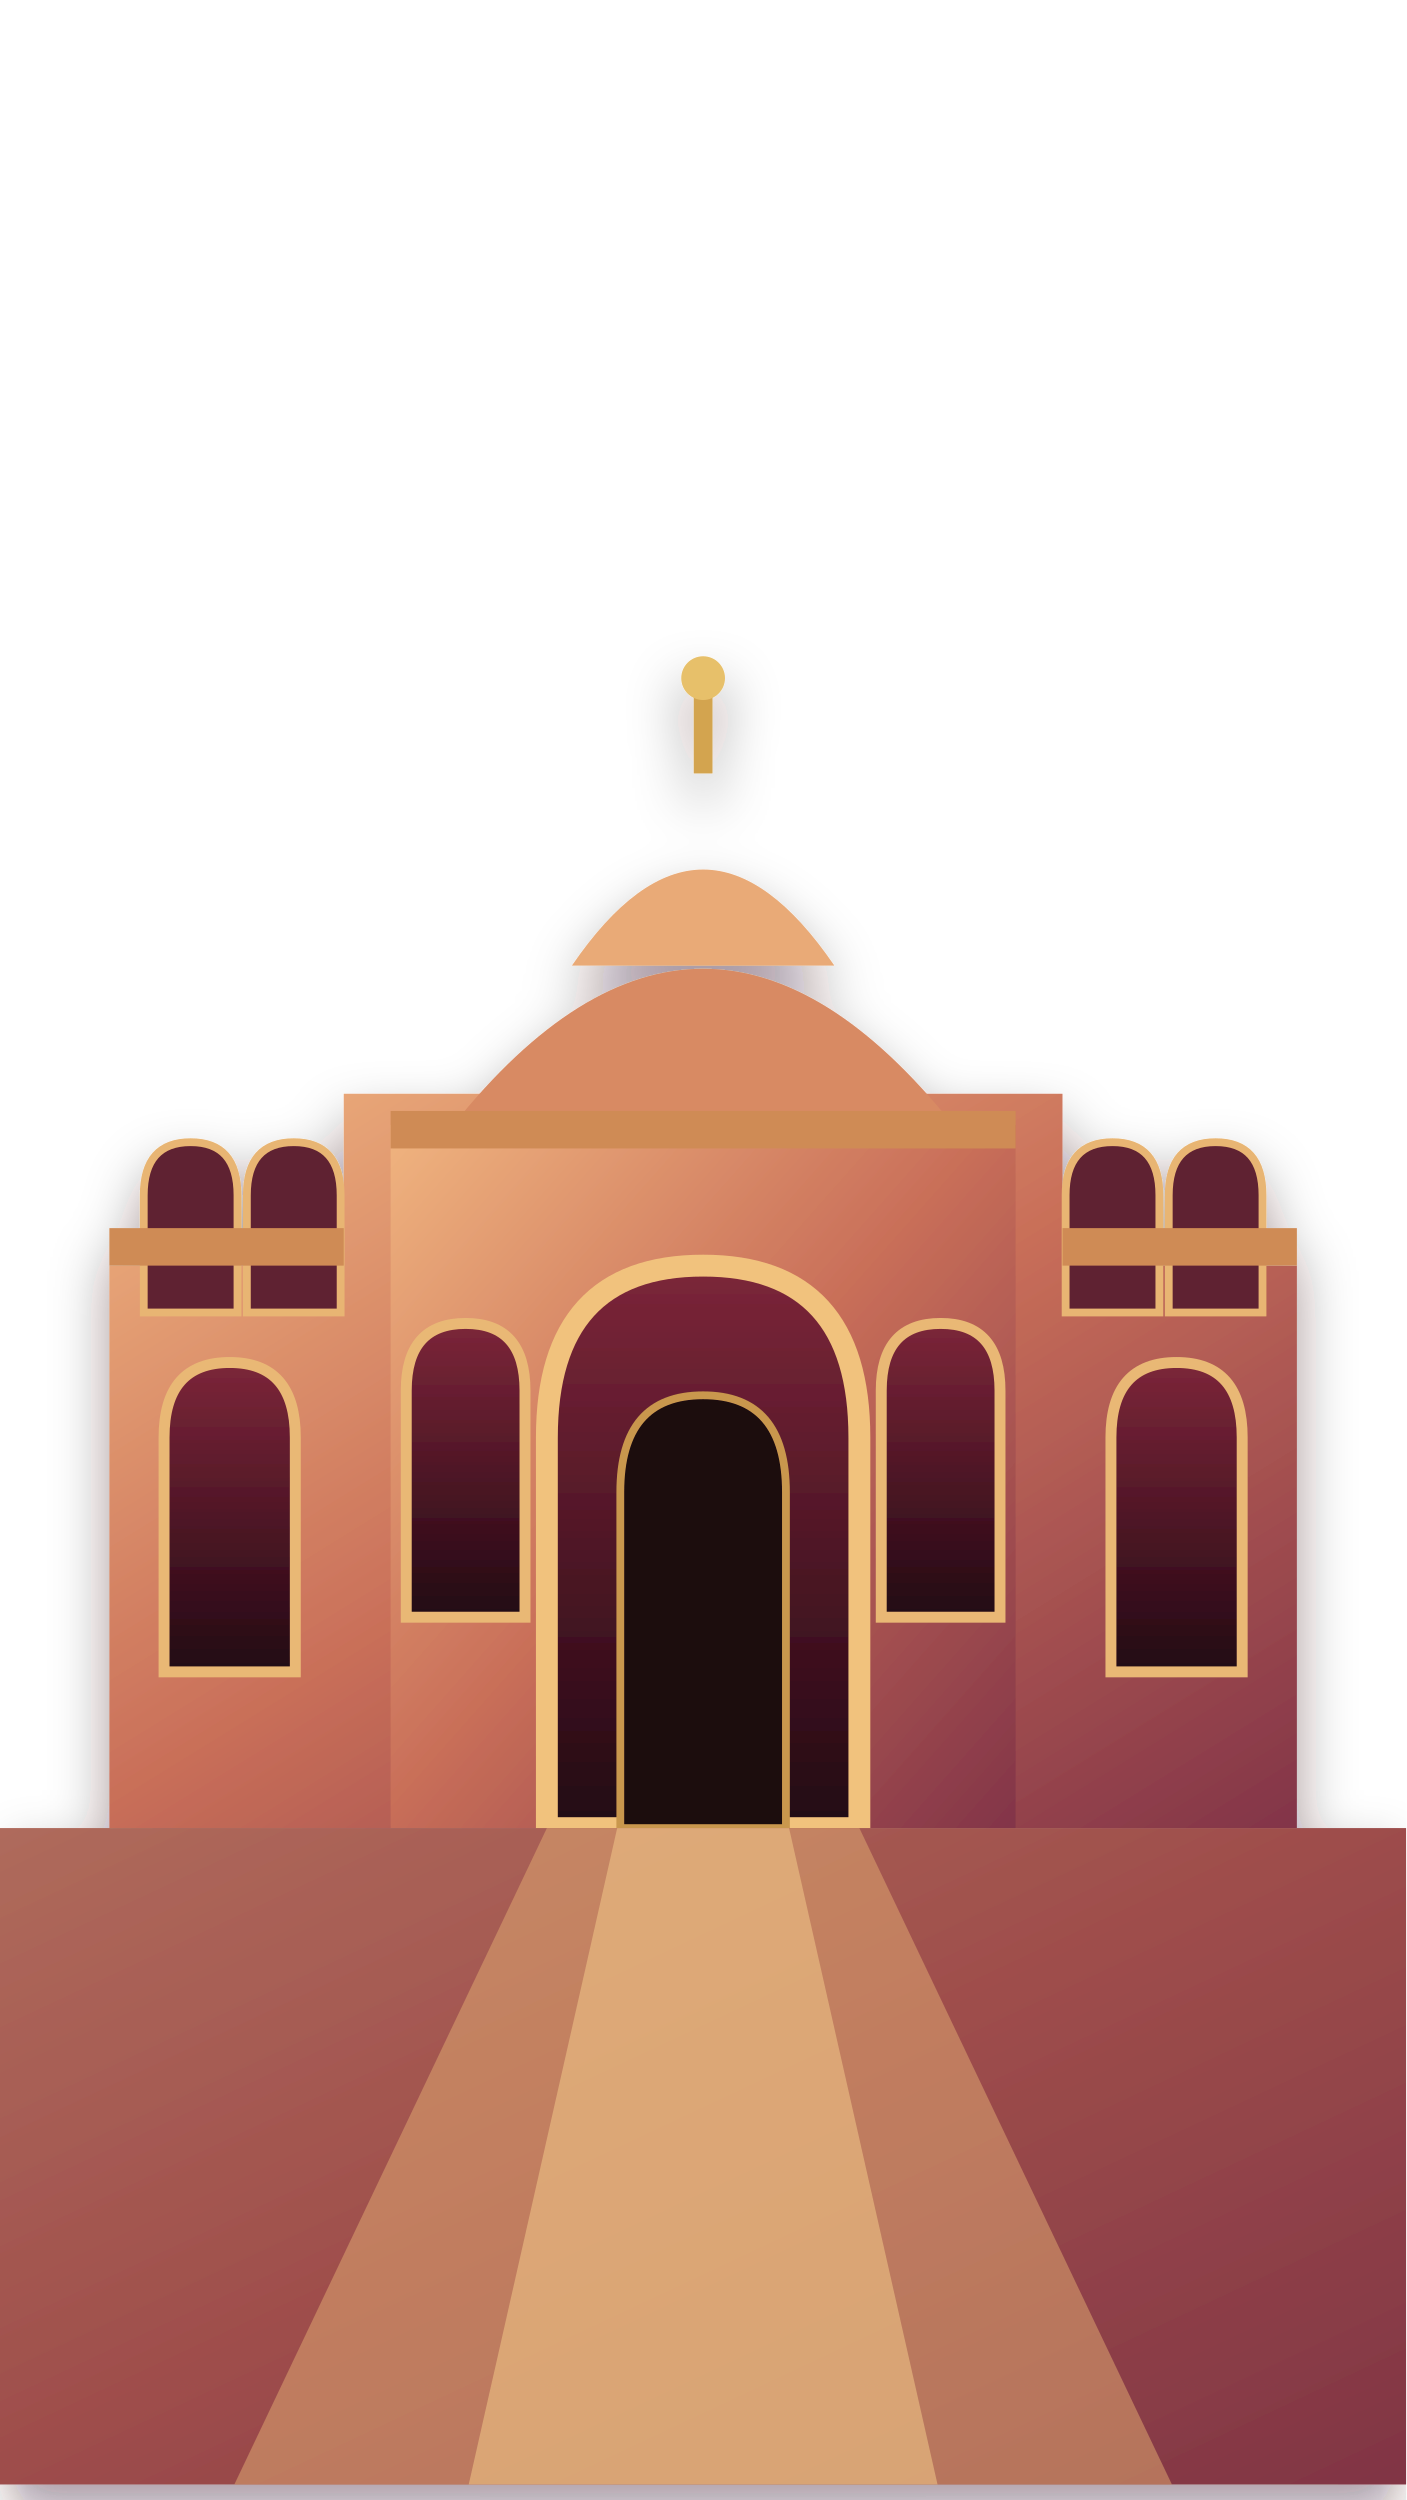
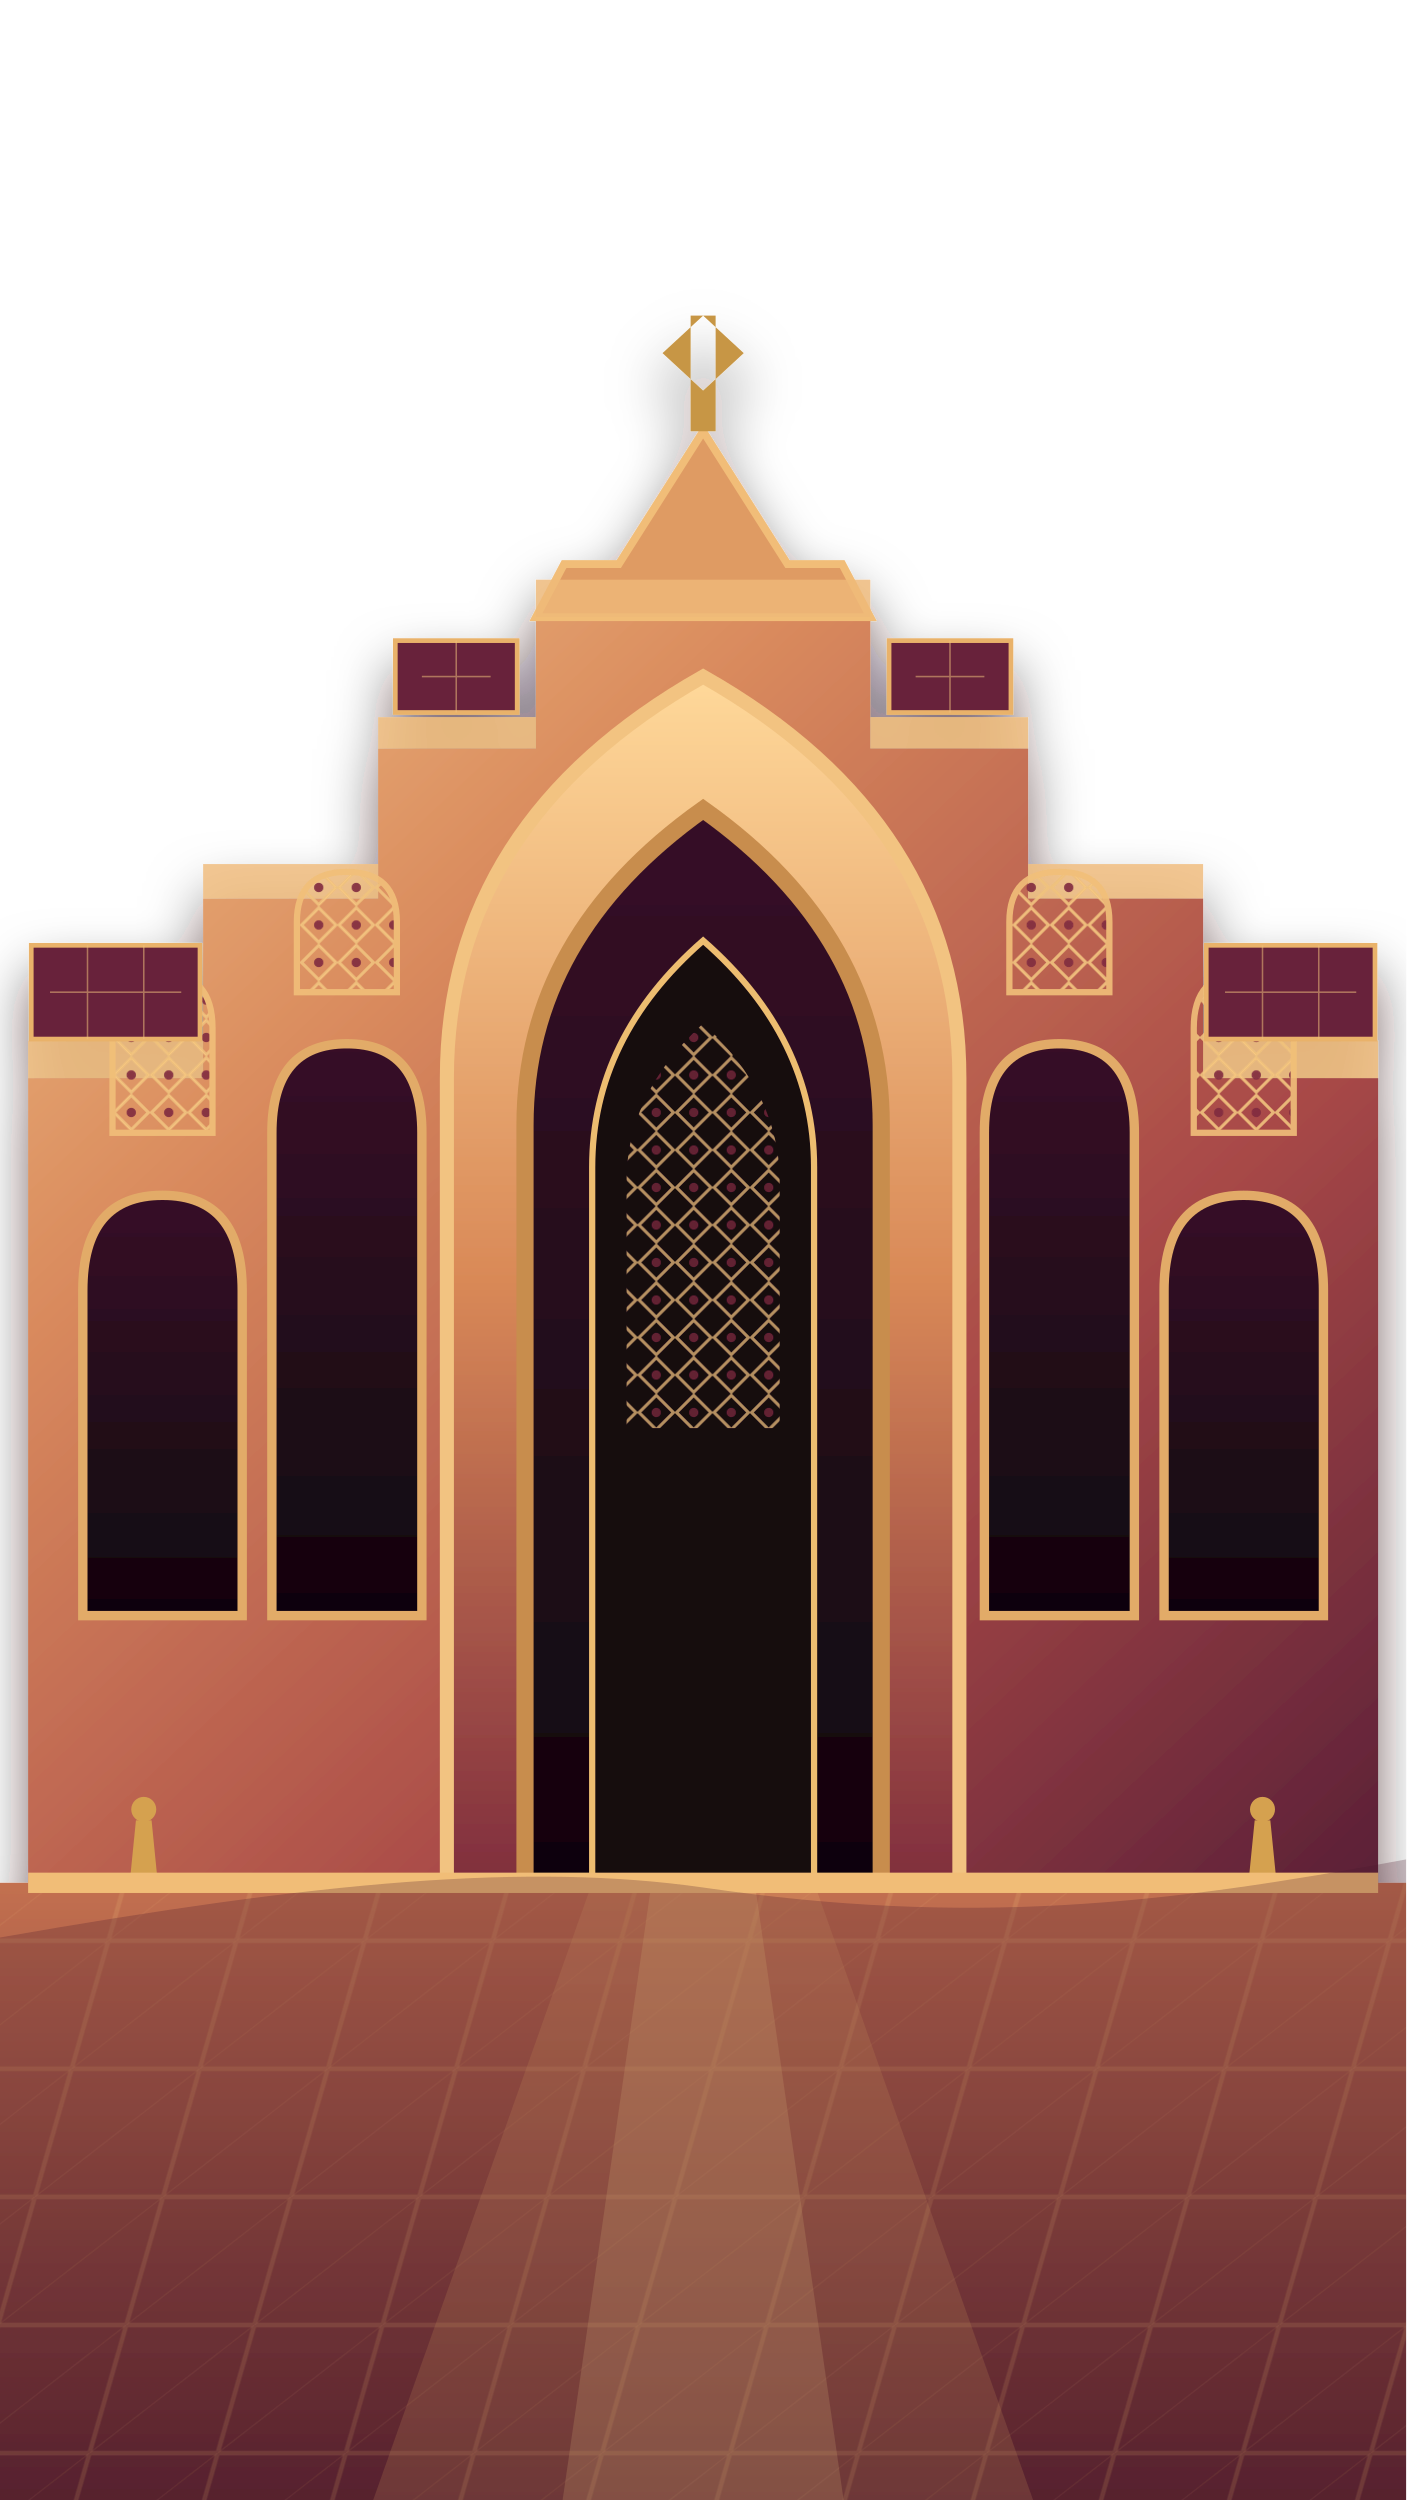
<svg xmlns="http://www.w3.org/2000/svg" viewBox="0 0 900 1600" preserveAspectRatio="xMidYMid slice">
  <defs>
-     <linearGradient id="stone" x1="0" y1="0" x2="1" y2="1">
-       <stop stop-color="#f0b47f" />
-       <stop offset=".48" stop-color="#c96f59" />
-       <stop offset="1" stop-color="#823448" />
+     <linearGradient id="pm-stone" x1="0" y1="0" x2="1" y2="1">
+       <stop stop-color="#f0bf83" />
+       <stop offset=".28" stop-color="#d98a5d" />
+       <stop offset=".67" stop-color="#a74847" />
+       <stop offset="1" stop-color="#5b2037" />
    </linearGradient>
-     <linearGradient id="dark" x1="0" y1="0" x2="0" y2="1">
-       <stop stop-color="#7c2639" />
-       <stop offset="1" stop-color="#220713" />
+     <linearGradient id="pm-lit" x1="0" y1="0" x2="0" y2="1">
+       <stop stop-color="#ffd99a" />
+       <stop offset=".5" stop-color="#d98957" />
+       <stop offset="1" stop-color="#7f2d3d" />
    </linearGradient>
-     <filter id="shadow">
-       <feDropShadow dx="0" dy="18" stdDeviation="18" flood-color="#2b0712" flood-opacity=".4" />
+     <linearGradient id="pm-void" x1="0" y1="0" x2="0" y2="1">
+       <stop stop-color="#371027" />
+       <stop offset="1" stop-color="#10050e" />
+     </linearGradient>
+     <linearGradient id="pm-floor" x1=".5" y1="0" x2=".5" y2="1">
+       <stop stop-color="#c37050" />
+       <stop offset="1" stop-color="#481729" />
+     </linearGradient>
+     <pattern id="pm-jali" width="24" height="24" patternUnits="userSpaceOnUse">
+       <path d="M12 1 23 12 12 23 1 12Z" fill="none" stroke="#efc17d" stroke-width="2" />
+       <circle cx="12" cy="12" r="3" fill="#7f2a3f" />
+     </pattern>
+     <pattern id="pm-floorlines" width="82" height="82" patternUnits="userSpaceOnUse" patternTransform="skewX(-16)">
+       <path d="M0 0h82v82H0z" fill="none" stroke="#e6ae70" stroke-opacity=".22" stroke-width="3" />
+       <path d="M0 82 82 0" stroke="#e6ae70" stroke-opacity=".1" />
+     </pattern>
+     <filter id="pm-shadow" x="-20%" y="-20%" width="140%" height="150%">
+       <feDropShadow dx="0" dy="20" stdDeviation="18" flood-color="#220511" flood-opacity=".58" />
+     </filter>
+     <filter id="pm-stonegrain">
+       <feTurbulence baseFrequency=".04" numOctaves="3" seed="22" />
+       <feComposite in2="SourceGraphic" operator="in" />
+       <feBlend in="SourceGraphic" mode="soft-light" />
    </filter>
  </defs>
-   <g filter="url(#shadow)" transform="translate(0 450)">
-     <path d="M70 720V360h150V250h105v470zm505 0V250h105v110h150v360z" fill="url(#stone)" />
-     <path d="M250 720V270h400v450z" fill="url(#stone)" />
-     <path d="M290 270Q450 70 610 270Z" fill="#d88a63" />
-     <path d="M366 168Q450 45 534 168Z" fill="#e9aa77" />
-     <path d="M444 45h12v-55h-12z" fill="#d3a450" />
-     <circle cx="450" cy="-16" r="14" fill="#e7c06b" />
-     <path d="M350 720V470q0-110 100-110t100 110v250z" fill="url(#dark)" stroke="#f1c27d" stroke-width="14" />
-     <path d="M397 720V505q0-62 53-62t53 62v215z" fill="#1a0710" stroke="#c9974d" stroke-width="5" />
-     <g fill="url(#dark)" stroke="#e9b875" stroke-width="7">
-       <path d="M105 620V470q0-48 42-48t42 48v150z" />
-       <path d="M260 585V440q0-43 38-43t38 43v145z" />
-       <path d="M564 585V440q0-43 38-43t38 43v145z" />
-       <path d="M711 620V470q0-48 42-48t42 48v150z" />
+   <g transform="translate(0 340)" filter="url(#pm-shadow)">
+     <path d="M18 865V350h112V235h112v-96h101V55h214v84h101v96h112v115h112v515Z" fill="url(#pm-stone)" />
+     <path d="M343 55h214l-18-34h-35l-54-85-54 85h-35Z" fill="#df9b63" stroke="#f1bd78" stroke-width="5" />
+     <path d="M442-64h16v-74h-16zM450-138l26 24-26 24-26-24Z" fill="#c79644" />
+     <path d="M18 350h112v-24H18zm112-115h112v-22H130zm112-96h101v-20H242zm315 0h101v-20H557zm101 96h112v-22H658zm112 115h112v-24H770zM343 55h214V31H343Z" fill="#efb978" opacity=".8" />
+     <path d="M286 865V350q0-164 164-257 164 93 164 257v515Z" fill="url(#pm-lit)" stroke="#f2c381" stroke-width="9" />
+     <path d="M336 865V380q0-121 114-202 114 81 114 202v485Z" fill="url(#pm-void)" stroke="#c88d4d" stroke-width="11" />
+     <path d="M379 865V407q0-83 71-145 71 62 71 145v458Z" fill="#150710" stroke="#edbd70" stroke-width="4" />
+     <path d="M401 574V416q0-56 49-101 49 45 49 101v158Z" fill="url(#pm-jali)" opacity=".72" />
+     <g fill="url(#pm-void)" stroke="#e2ab68" stroke-width="6">
+       <path d="M53 694V486q0-61 51-61t51 61v208Z" />
+       <path d="M174 694V385q0-57 48-57t48 57v309Z" />
+       <path d="M630 694V385q0-57 48-57t48 57v309Z" />
+       <path d="M745 694V486q0-61 51-61t51 61v208Z" />
    </g>
-     <g fill="#5f2032" stroke="#e8b573" stroke-width="5">
-       <path d="M92 390V315q0-34 30-34t30 34v75z" />
-       <path d="M158 390V315q0-34 30-34t30 34v75z" />
-       <path d="M682 390V315q0-34 30-34t30 34v75z" />
-       <path d="M748 390V315q0-34 30-34t30 34v75z" />
+     <g fill="url(#pm-jali)" stroke="#f1bf79" stroke-width="4" opacity=".9">
+       <path d="M72 385V318q0-35 32-35t32 35v67Z" />
+       <path d="M190 295V250q0-32 32-32t32 32v45Z" />
+       <path d="M646 295V250q0-32 32-32t32 32v45Z" />
+       <path d="M764 385V318q0-35 32-35t32 35v67Z" />
    </g>
-     <g fill="#cf8b54">
-       <path d="M70 360h150v-24H70z" />
-       <path d="M680 360h150v-24H680z" />
-       <path d="M250 285h400v-24H250z" />
+     <g fill="#68223a" stroke="#e9b26a" stroke-width="3">
+       <path d="M20 325h108v-60H20z" />
+       <path d="M772 325h108v-60H772z" />
+       <path d="M253 116h78V70h-78z" />
+       <path d="M569 116h78V70h-78z" />
    </g>
-     <path d="M0 720h900v420H0z" fill="#7f3541" />
-     <path d="M0 720h900v420H0z" fill="url(#stone)" opacity=".42" />
-     <path d="M350 720 150 1140h600L550 720z" fill="#e1a871" opacity=".52" />
-     <path d="M395 720 300 1140h300L505 720z" fill="#f0c587" opacity=".58" />
+     <g stroke="#f0c17d" opacity=".52" fill="none">
+       <path d="M32 295h84M56 265v60M92 265v60M784 295h84M808 265v60M844 265v60" />
+       <path d="M270 93h44M292 70v46M586 93h44M608 70v46" />
+     </g>
+     <path d="M0 865h900v465H0Z" fill="url(#pm-floor)" />
+     <path d="M0 865h900v465H0Z" fill="url(#pm-floorlines)" />
+     <path d="M379 865 214 1330h472L521 865Z" fill="#e8ae67" opacity=".22" />
+     <path d="M417 865 350 1330h200l-67-465Z" fill="#ffd98b" opacity=".22" />
+     <g fill="#d5a14f">
+       <circle cx="92" cy="818" r="8" />
+       <circle cx="808" cy="818" r="8" />
+       <path d="M83 865h18l-4-40H87ZM799 865h18l-4-40h-10Z" />
+     </g>
+     <path d="M18 865h864" stroke="#f1bd77" stroke-width="13" />
  </g>
+   <path d="M0 1240c205-36 338-48 450-32 171 25 294 11 450-18v410H0Z" fill="#48162a" opacity=".26" />
</svg>
